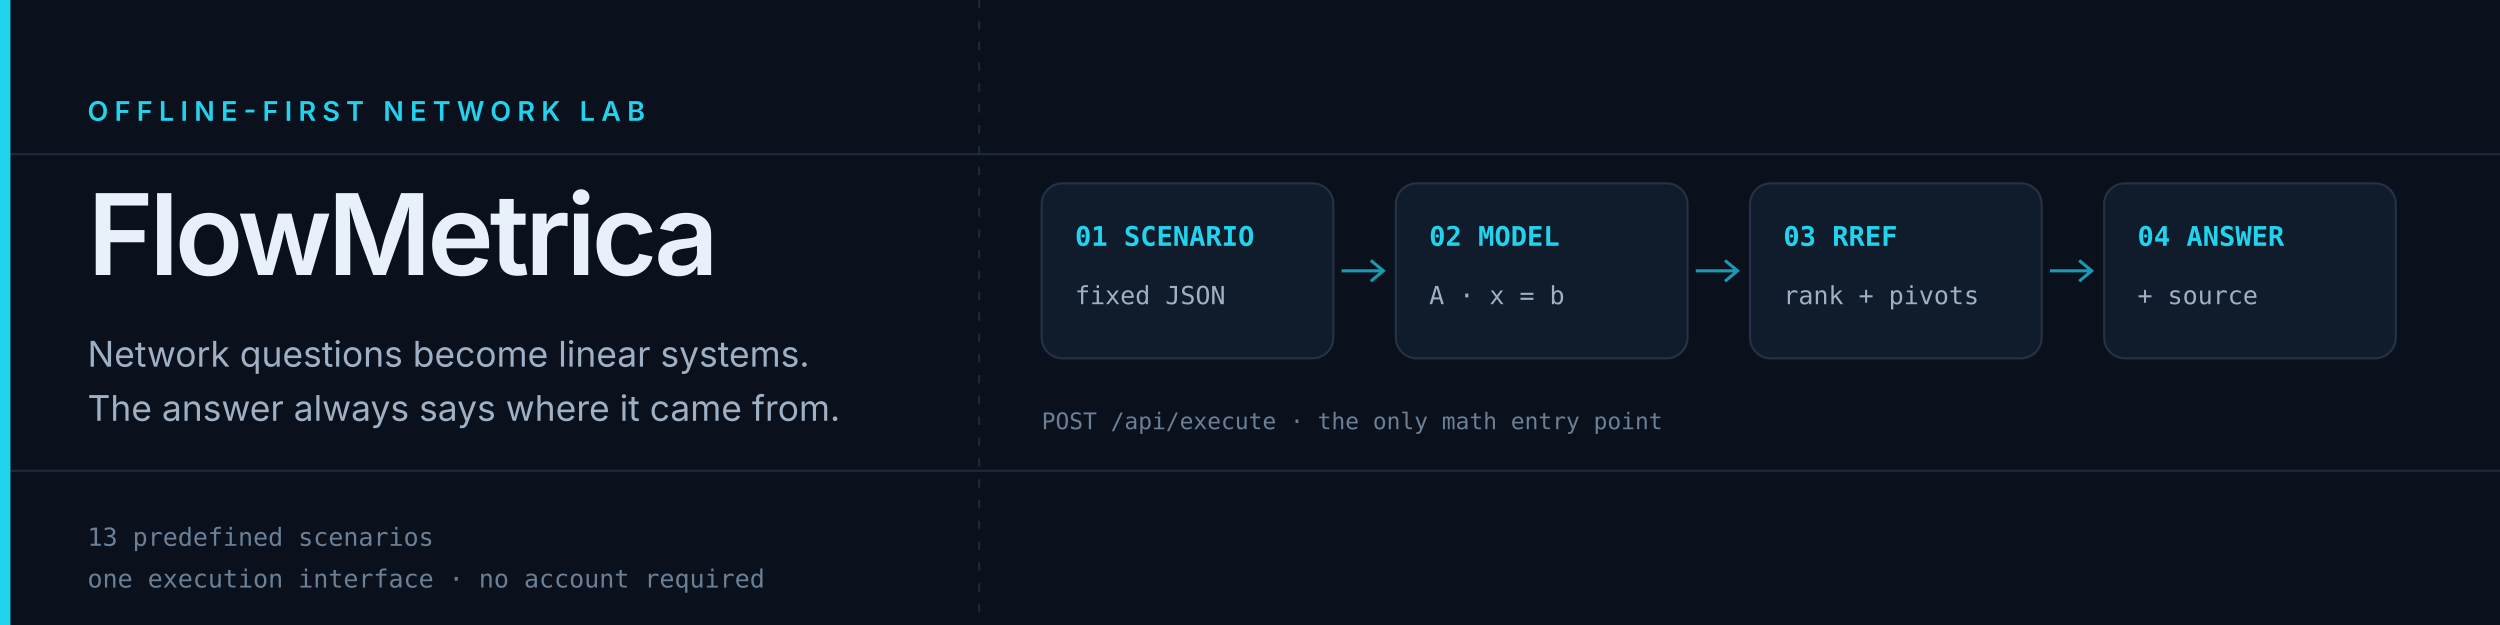
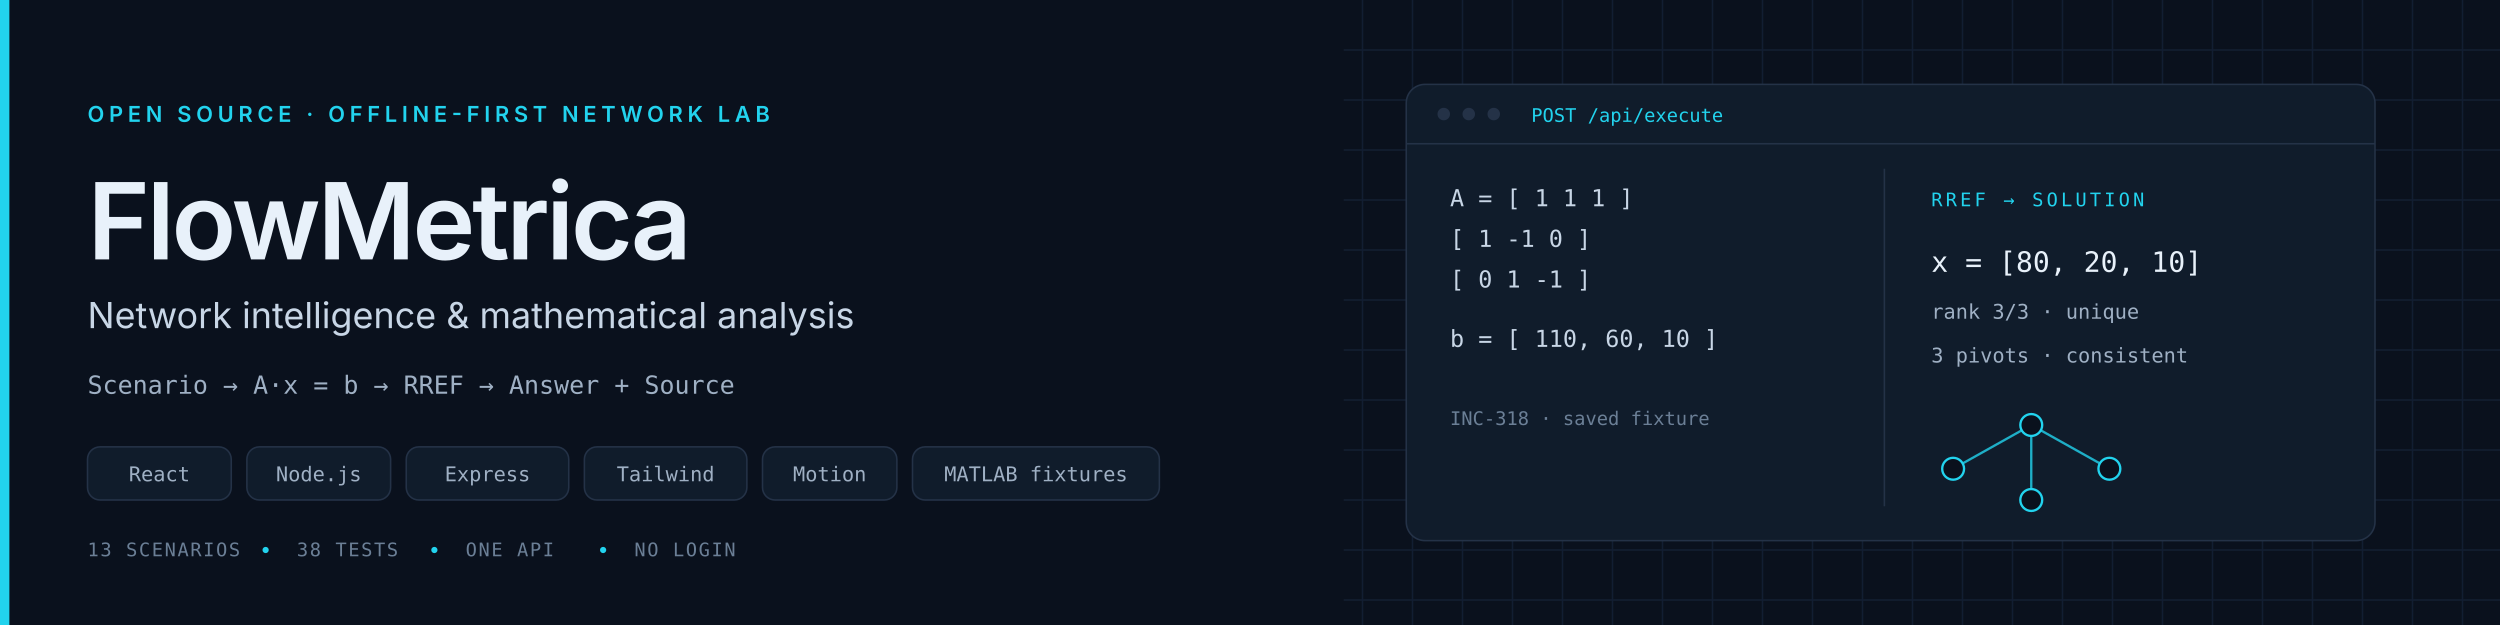
- <svg xmlns="http://www.w3.org/2000/svg" width="1200" height="300" viewBox="0 0 1200 300" role="img" aria-labelledby="title desc">
-   <rect width="1200" height="300" fill="#0a111d" />
-   <g stroke="#1b2a3d" stroke-width="1">
-     <path d="M0 74H1200M0 226H1200" />
-     <path d="M470 0V300" stroke-dasharray="4 6" />
+ <svg xmlns="http://www.w3.org/2000/svg" width="1600" height="400" viewBox="0 0 1600 400" role="img" aria-labelledby="title desc">
+   <rect width="1600" height="400" fill="#0a111d" />
+   <rect x="0" y="0" width="6" height="400" fill="#22d3ee" />
+   <g stroke="#16243a" stroke-width="1" opacity="0.7">
+     <path d="M872 0V400M904 0V400M936 0V400M968 0V400M1000 0V400M1032 0V400M1064 0V400M1096 0V400M1128 0V400M1160 0V400M1192 0V400M1224 0V400M1256 0V400M1288 0V400M1320 0V400M1352 0V400M1384 0V400M1416 0V400M1448 0V400M1480 0V400M1512 0V400M1544 0V400M1576 0V400" />
+     <path d="M860 32H1600M860 64H1600M860 96H1600M860 128H1600M860 160H1600M860 192H1600M860 224H1600M860 256H1600M860 288H1600M860 320H1600M860 352H1600M860 384H1600" />
  </g>
-   <rect x="0" y="0" width="5" height="300" fill="#22d3ee" />
  <g font-family="'Space Grotesk', Inter, system-ui, sans-serif">
-     <text x="42" y="58" fill="#22d3ee" font-size="13" font-weight="600" letter-spacing="3">OFFLINE-FIRST NETWORK LAB</text>
-     <text x="42" y="132" fill="#e8f1fa" font-size="54" font-weight="600" letter-spacing="-2">FlowMetrica</text>
-     <text x="42" y="176" fill="#9fb0c4" font-size="17">Network questions become linear systems.</text>
-     <text x="42" y="202" fill="#9fb0c4" font-size="17">The answer always says where it came from.</text>
+     <text x="56" y="78" fill="#22d3ee" font-size="14" font-weight="600" letter-spacing="3">OPEN SOURCE  ·  OFFLINE-FIRST NETWORK LAB</text>
+     <text x="56" y="166" fill="#e8f1fa" font-size="68" font-weight="600" letter-spacing="-2">FlowMetrica</text>
+     <text x="56" y="210" fill="#c8d6e6" font-size="23">Network intelligence &amp; mathematical analysis</text>
  </g>
-   <g font-family="'JetBrains Mono', ui-monospace, monospace" font-size="12" fill="#6b7f96">
-     <text x="42" y="262">13 predefined scenarios</text>
-     <text x="42" y="282">one execution interface · no account required</text>
+   <text x="56" y="252" font-family="'JetBrains Mono', ui-monospace, monospace" font-size="16" fill="#9fb0c4">Scenario → A·x = b → RREF → Answer + Source</text>
+   <g font-family="'JetBrains Mono', ui-monospace, monospace" font-size="13">
+     <g fill="#101c2b" stroke="#243247" stroke-width="1">
+       <rect x="56" y="286" width="92" height="34" rx="8" />
+       <rect x="158" y="286" width="92" height="34" rx="8" />
+       <rect x="260" y="286" width="104" height="34" rx="8" />
+       <rect x="374" y="286" width="104" height="34" rx="8" />
+       <rect x="488" y="286" width="86" height="34" rx="8" />
+       <rect x="584" y="286" width="158" height="34" rx="8" />
+     </g>
+     <g fill="#9fb0c4" text-anchor="middle">
+       <text x="102" y="308">React</text>
+       <text x="204" y="308">Node.js</text>
+       <text x="312" y="308">Express</text>
+       <text x="426" y="308">Tailwind</text>
+       <text x="531" y="308">Motion</text>
+       <text x="663" y="308">MATLAB fixtures</text>
+     </g>
+     <g fill="#6b7f96" font-size="12" letter-spacing="1">
+       <text x="56" y="356">13 SCENARIOS</text>
+       <text x="190" y="356">38 TESTS</text>
+       <text x="298" y="356">ONE API</text>
+       <text x="406" y="356">NO LOGIN</text>
+     </g>
+     <g fill="#22d3ee">
+       <circle cx="170" cy="352" r="2" />
+       <circle cx="278" cy="352" r="2" />
+       <circle cx="386" cy="352" r="2" />
+     </g>
  </g>
-   <g font-family="'JetBrains Mono', ui-monospace, monospace">
-     <g fill="#101c2b" stroke="#243247" stroke-width="1">
-       <rect x="500" y="88" width="140" height="84" rx="10" />
-       <rect x="670" y="88" width="140" height="84" rx="10" />
-       <rect x="840" y="88" width="140" height="84" rx="10" />
-       <rect x="1010" y="88" width="140" height="84" rx="10" />
+   <g>
+     <rect x="900" y="54" width="620" height="292" rx="12" fill="#101c2b" stroke="#243247" stroke-width="1" />
+     <path d="M900 92H1520" stroke="#243247" stroke-width="1" />
+     <g fill="#243247">
+       <circle cx="924" cy="73" r="4" />
+       <circle cx="940" cy="73" r="4" />
+       <circle cx="956" cy="73" r="4" />
    </g>
-     <g fill="#22d3ee" font-size="13" font-weight="600">
-       <text x="516" y="118">01  SCENARIO</text>
-       <text x="686" y="118">02  MODEL</text>
-       <text x="856" y="118">03  RREF</text>
-       <text x="1026" y="118">04  ANSWER</text>
+     <text x="980" y="78" font-family="'JetBrains Mono', ui-monospace, monospace" font-size="12" fill="#22d3ee">POST /api/execute</text>
+     <g font-family="'JetBrains Mono', ui-monospace, monospace" font-size="15" fill="#c8d6e6">
+       <text x="928" y="132">A = [ 1   1   1 ]</text>
+       <text x="928" y="158">    [ 1  -1   0 ]</text>
+       <text x="928" y="184">    [ 0   1  -1 ]</text>
+       <text x="928" y="222">b = [ 110, 60, 10 ]</text>
    </g>
-     <g fill="#9fb0c4" font-size="12">
-       <text x="516" y="146">fixed JSON</text>
-       <text x="686" y="146">A · x = b</text>
-       <text x="856" y="146">rank + pivots</text>
-       <text x="1026" y="146">+ source</text>
+     <text x="928" y="272" font-family="'JetBrains Mono', ui-monospace, monospace" font-size="12" fill="#6b7f96">INC-318 · saved fixture</text>
+     <path d="M1206 108V324" stroke="#243247" stroke-width="1" />
+     <g font-family="'JetBrains Mono', ui-monospace, monospace">
+       <text x="1236" y="132" font-size="12" fill="#22d3ee" letter-spacing="2">RREF → SOLUTION</text>
+       <text x="1236" y="174" font-size="18" fill="#e8f1fa">x = [80, 20, 10]</text>
+       <text x="1236" y="204" font-size="13" fill="#9fb0c4">rank 3/3 · unique</text>
+       <text x="1236" y="232" font-size="13" fill="#9fb0c4">3 pivots · consistent</text>
    </g>
-     <g stroke="#22d3ee" stroke-width="1.5" fill="none" opacity="0.7">
-       <path d="M644 130h20m-6-5 6 5-6 5" />
-       <path d="M814 130h20m-6-5 6 5-6 5" />
-       <path d="M984 130h20m-6-5 6 5-6 5" />
+     <g stroke="#22d3ee" stroke-width="1.5" fill="none" opacity="0.8">
+       <path d="M1250 300L1300 272M1300 272L1350 300M1300 272L1300 320" />
    </g>
-     <text x="500" y="206" fill="#6b7f96" font-size="11">POST /api/execute · the only math entry point</text>
+     <g fill="#0a111d" stroke="#22d3ee" stroke-width="1.5">
+       <circle cx="1250" cy="300" r="7" />
+       <circle cx="1300" cy="272" r="7" />
+       <circle cx="1350" cy="300" r="7" />
+       <circle cx="1300" cy="320" r="7" />
+     </g>
  </g>
</svg>
